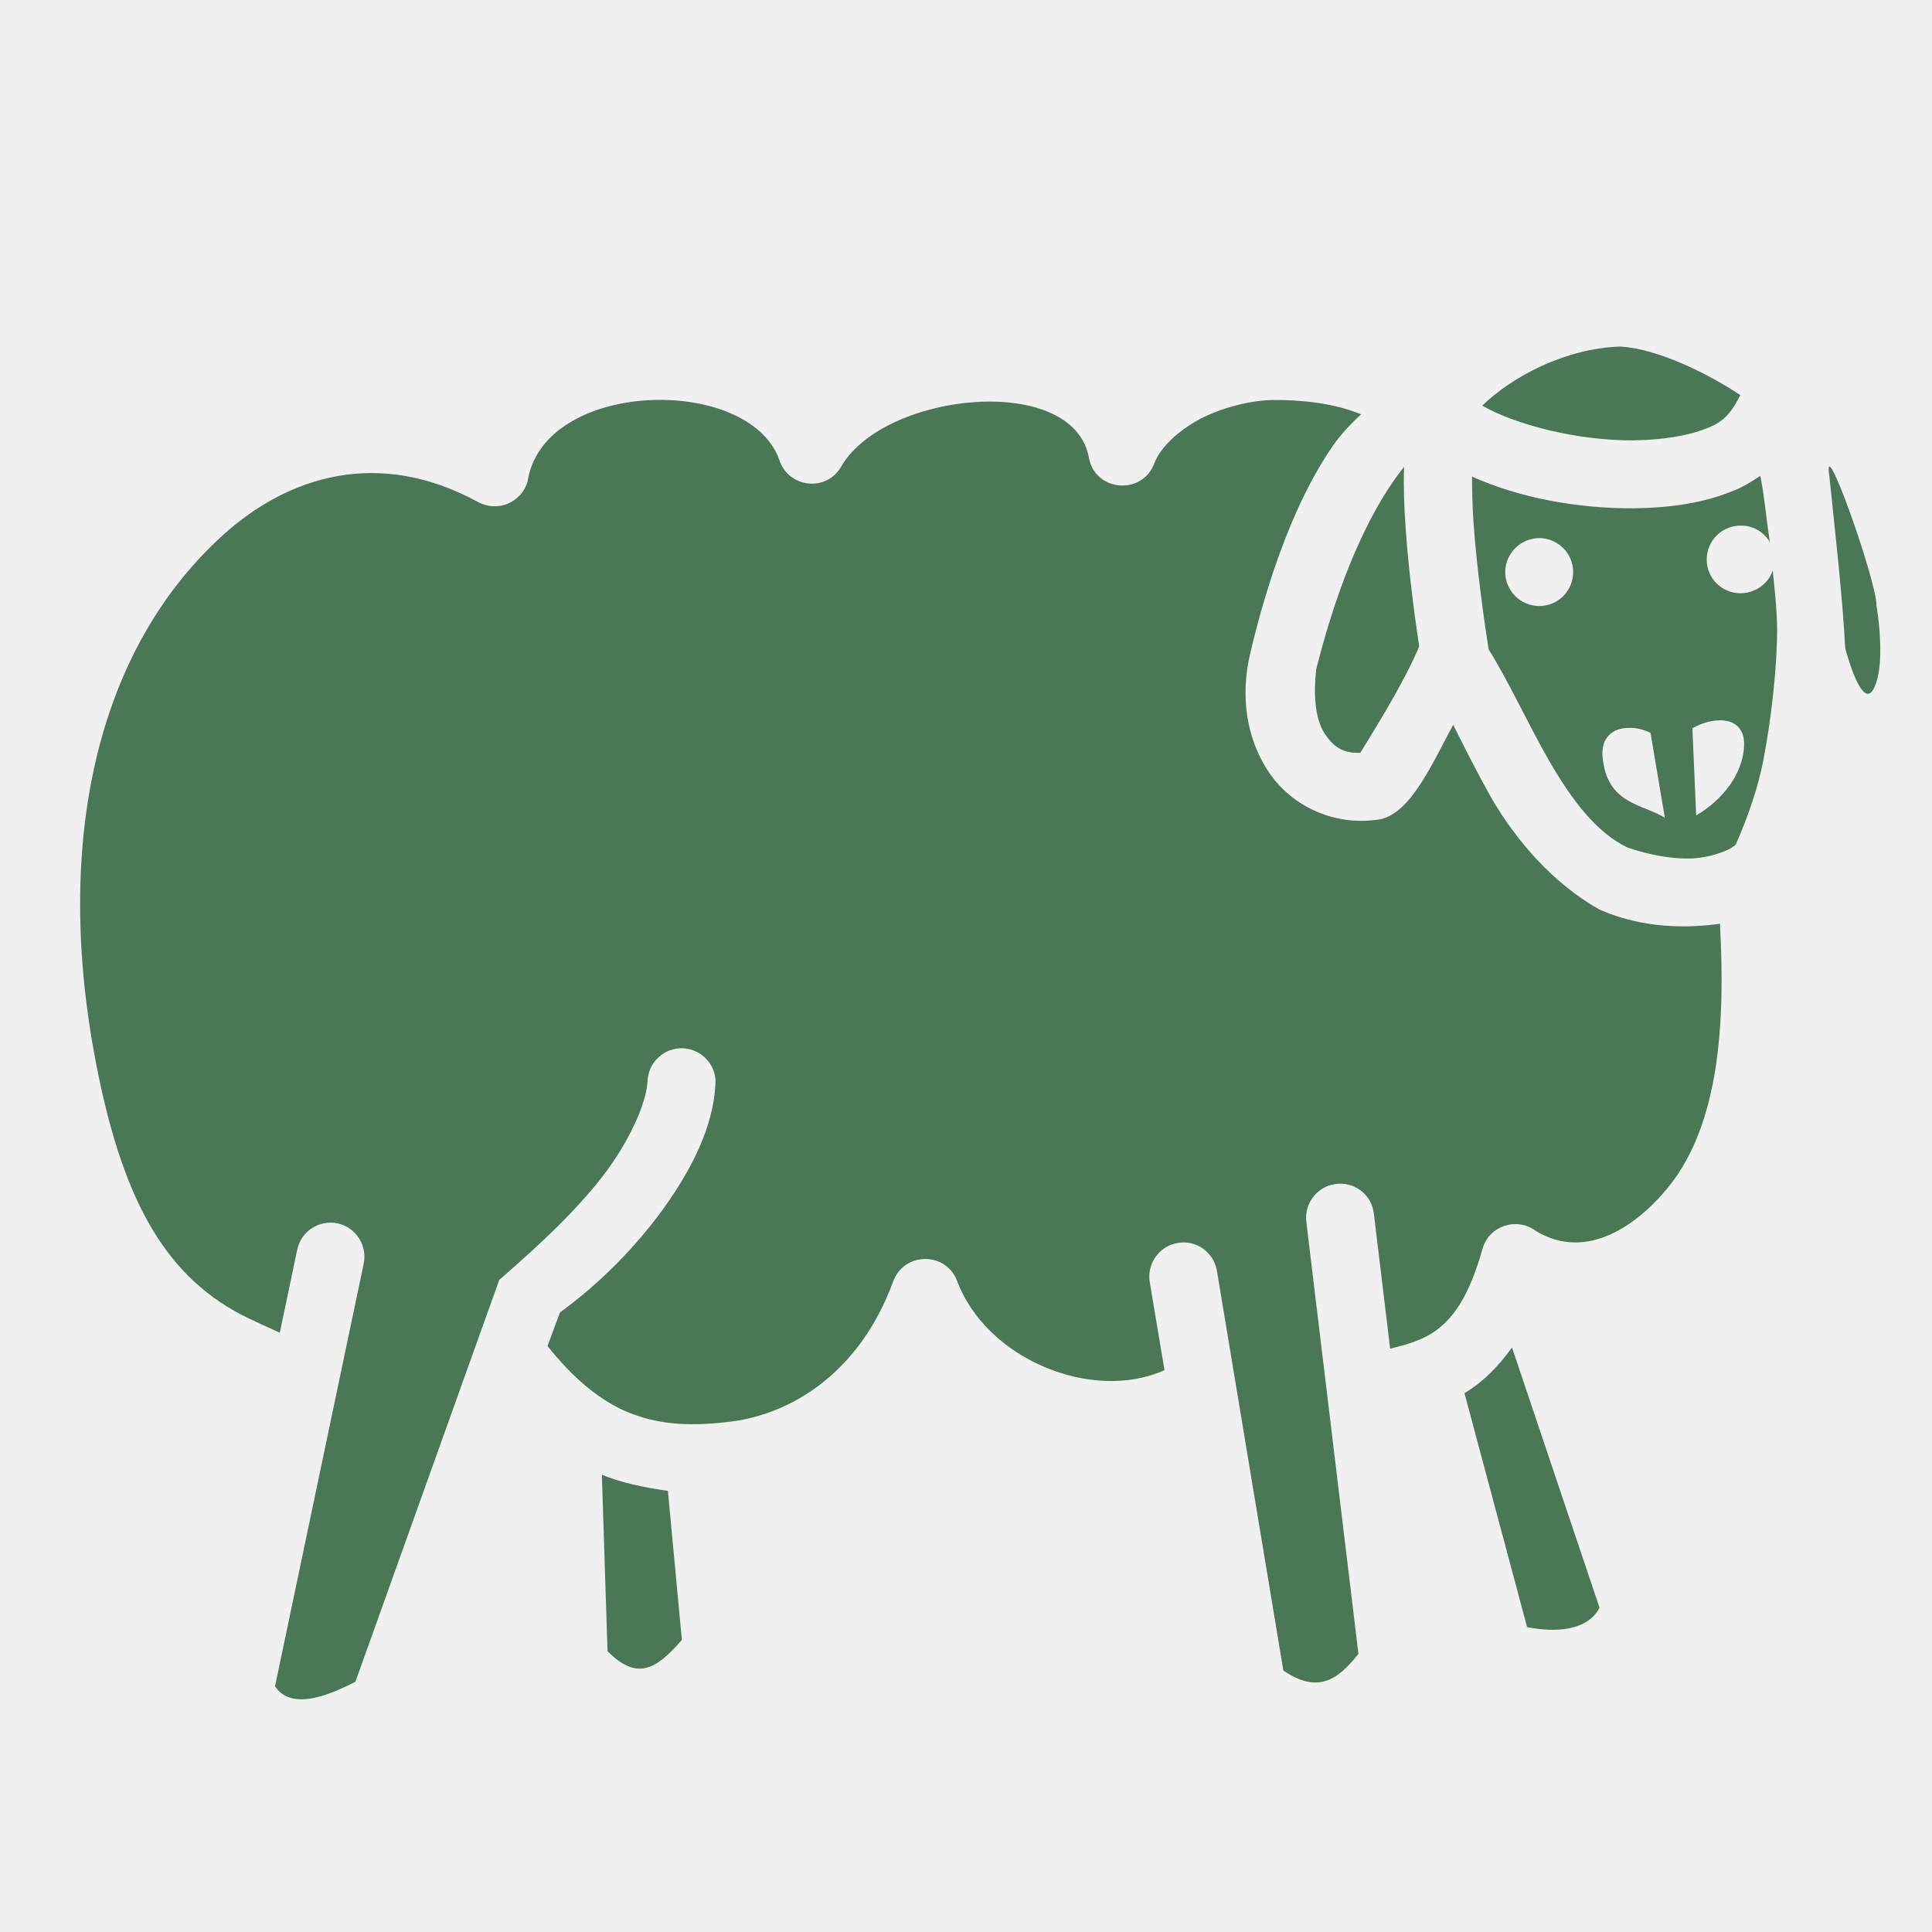
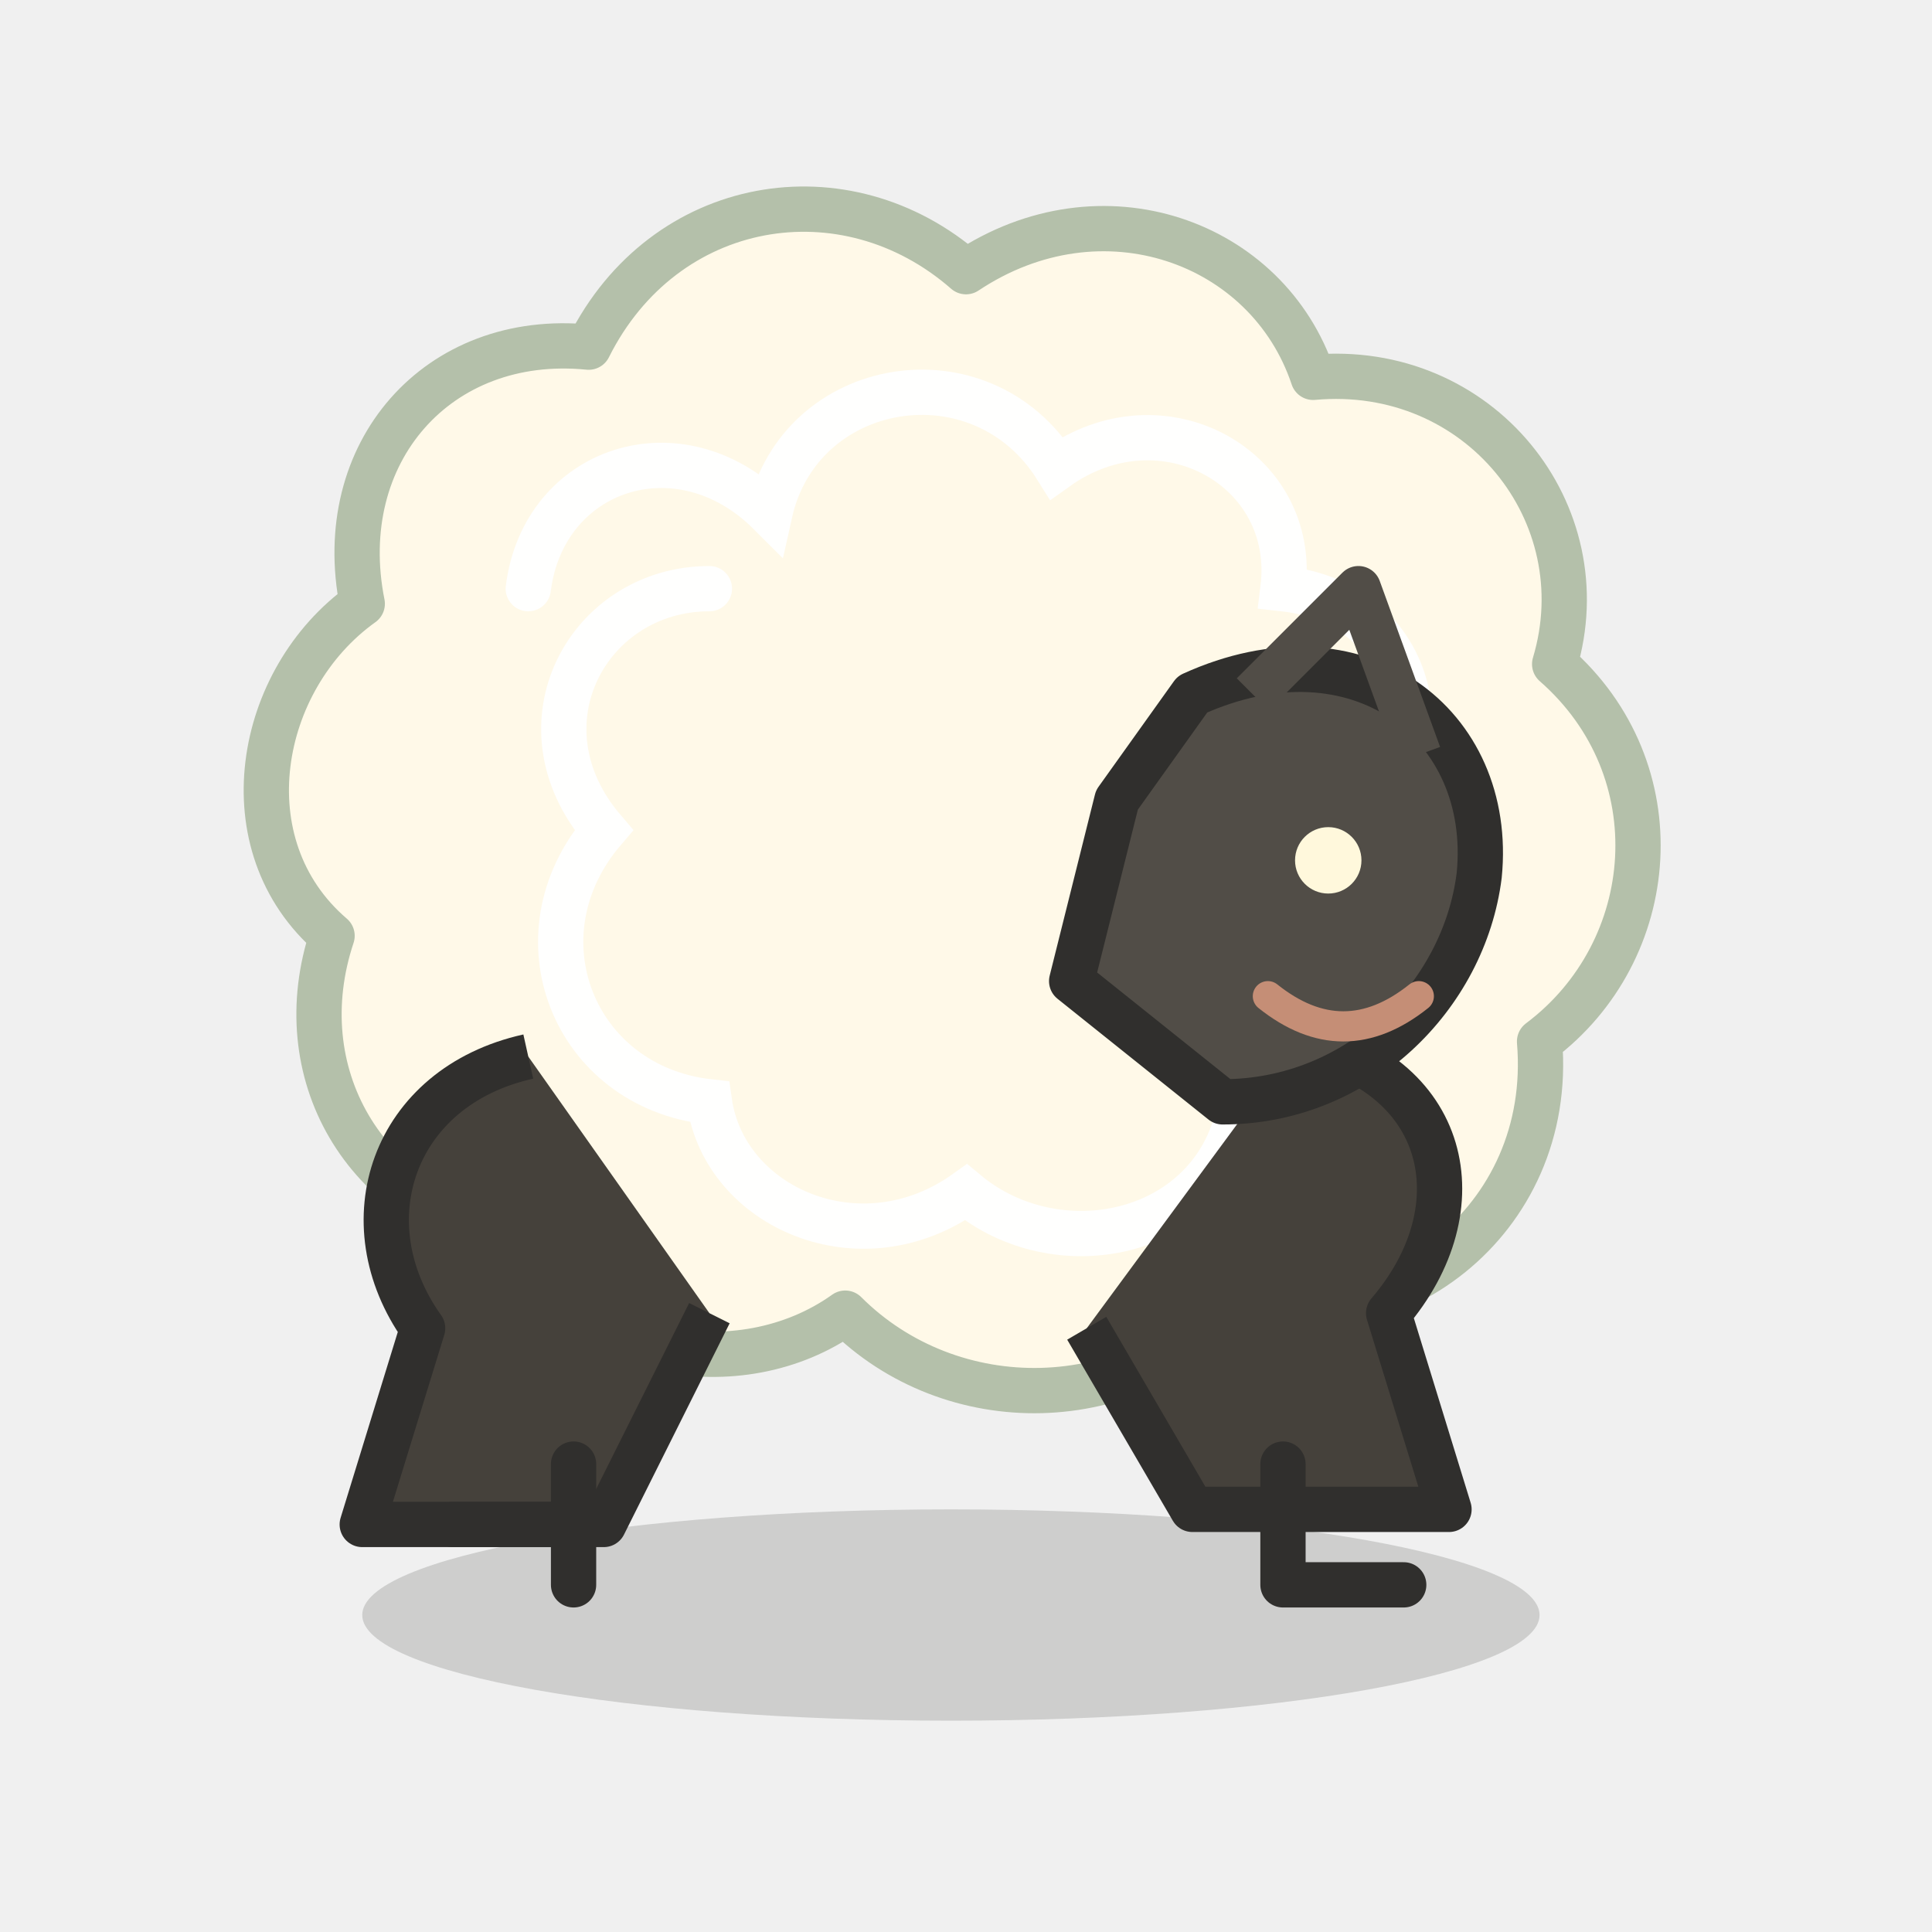
- <svg xmlns="http://www.w3.org/2000/svg" width="1em" height="1em" viewBox="0 0 512 512">
-   <path fill="#4a7755" d="M392.8 107.5c9.3 5.3 25.8 9.3 40 9.2c7.7-.1 14.6-1.2 19.5-3.2c5-1.8 6.9-4.9 8.9-8.8c-9.2-6.08-22.1-12.27-31.8-12.87c-14.9.53-28.8 8.13-36.6 15.67m-253 20.2c-1.7 5.5-7.9 8.1-13 5.4c-26.5-14.5-50.46-6.9-67.71 8.7c-35.93 32.6-45.13 87.3-32.47 145.7c7.31 33.6 18.99 53 41.29 62.8c0 .1.1.1.15.1c2.22 1 4.21 1.9 6.09 2.8l4.61-22c1.02-4.9 5.8-8 10.66-7s7.98 5.8 6.96 10.7l-23.5 112c4.79 7.2 16.4 1.2 21.3-1.2l38.12-106.5c10.8-9.4 21.2-19 28.7-29.2c6.6-9.1 10.4-18.4 10.6-23.5c.2-5 4.4-8.9 9.4-8.7s9 4.6 8.6 9.6c-.6 11.2-6.2 22.4-14 33.2c-7.3 10-16.7 19.6-27.2 27.2l-3.3 8.9c6.9 8.7 13.4 13.8 19.6 16.8c8.8 4.1 17.7 4.6 28.5 3.3c16.4-1.9 34.6-12.9 43.5-37.2c2.8-7.7 13.6-8 16.8-.5c7.7 21.2 36.1 32.6 55.1 24l-3.9-23.3c-.8-4.9 2.5-9.6 7.4-10.4c4.9-.9 9.6 2.5 10.4 7.4l17.6 105.9c9.2 6.3 14.5 2.4 19.9-4.4l-13.8-114.4c-.7-5.3 3.3-10 8.6-10.2c4.8-.2 8.8 3.3 9.3 8l4.3 35.7c5.1-1.2 9.1-2.5 12.4-5c4.3-3.2 8.5-8.7 12.1-21.5c1.7-6 9-8.5 14.1-4.7c13.6 8.3 27.4-1.8 35.6-12.2c12.9-16.5 14.7-42.4 13.2-69.2q-3.15.45-6.3.6c-8.8.5-17.9-.9-25.7-4.4c-12.4-7-22-18.4-28.2-28.9c-3.9-6.8-7.3-13.7-10.5-20c-5.4 9.9-11 23.1-19.2 25c-12.5 2.1-23.9-3.7-29.8-12.7c-5.9-8.9-7.4-20.2-4.8-31.1c2.7-11.7 9.8-38.3 22.6-56.1c2.2-2.9 4.5-5.3 6.8-7.4c-7.5-3.1-16.2-3.8-22.9-3.8c-5.8 0-13.5 1.8-19.7 5c-6.2 3.3-10.7 7.8-12.2 11.8c-3.2 8.5-15.5 7.5-17.3-1.3c-3.8-22.78-53.9-17.8-65.6 2c-3.8 7-14.1 5.9-16.5-1.7c-8.1-22.61-62.7-21.3-66.7 5.9m345-1.5c1.7 16.4 3.5 32.2 4.2 45.6c1.8 6.5 6 18.9 8.7 7.3c.9-4.1.8-11-.4-18.6c-.1-7.1-14.5-47.3-12.5-34.3m-112.7-2.5c-11.9 15-19.2 37.4-23.3 53.7c-.6 5.8-.6 12.6 2.3 17.1c2.3 3.4 4.8 5.2 9.4 5c5.8-9.4 12.1-19.8 15.6-28.2c-1.2-7.9-2.8-19.9-3.6-31.4c-.4-5.8-.6-11.2-.4-16.2m94.4 2.4c-2.4 1.6-4.8 3.1-7.5 4.1c-7.8 3.2-16.8 4.4-26 4.5c-14.8.1-30.2-2.7-42.9-8.4c0 3.6.1 7.7.4 12.3c.9 12.6 3 27.2 4 33.5c10.5 16.6 19.9 44.4 36.8 52.5c5.8 2 11.9 3.1 17.2 2.9c6-.4 10.6-2.6 11.5-3.7c3.5-8 5.9-15.2 7.3-22.3c2.1-10.9 3.4-23.3 3.6-31.6c.3-6.4-.6-13.3-1.1-18.7c-1.4 4.1-5.7 6.6-10 5.9s-7.5-4.4-7.5-8.8c0-5.1 4.2-9.2 9.3-9c3 0 5.8 1.7 7.4 4.3c-.9-6.1-1.4-12-2.5-17.5m-58.3 16.5c4.9.2 8.7 4.2 8.7 9c0 5-4 9-9 9c-4.9 0-9-4-9-9s4.2-9.1 9.3-9m47.5 48.3c3.7-.1 6.5 1.9 6.5 6.2c0 7.8-5.8 15-12.7 19l-1-23.1c2.5-1.4 5-2.1 7.2-2.1m-24.1 2c1.8-.1 3.9.4 5.8 1.3l3.8 22.5c-6-3.7-15.4-3.6-16.5-16.1c-.5-5.2 2.8-7.7 6.9-7.7m-30.9 164.2c-3.7 5.1-7.6 9.1-12.6 12.1l16.6 62c7.6 1.5 15.9 1 19.2-5.1zm-241.2 33.7l1.5 46.8c7.9 7.9 12.9 4.8 19.7-3l-3.7-39.5c-6.3-.9-12.6-2.2-17.5-4.3" />
+ <svg xmlns="http://www.w3.org/2000/svg" viewBox="0 0 128 128">
+   <ellipse cx="63" cy="107" rx="39" ry="7" fill="#30342e" opacity=".18" />
+   <path d="M34 82c-10-2-15-11-12-20-7-6-5-17 2-22-2-10 5-18 15-17 5-10 17-12 25-5 9-6 20-2 23 7 11-1 19 9 16 19 8 7 7 19-1 25 1 12-10 20-20 17-7 8-19 8-26 1-7 5-18 3-22-5Z" fill="#fff9e8" stroke="#b4c0aa" stroke-width="3" stroke-linejoin="round" />
+   <path d="M35 39c1-8 10-11 16-5 2-9 14-11 19-3 7-5 16 0 15 8 9 1 11 11 5 17 5 8 0 17-8 18-2 8-12 10-18 5-7 5-16 1-17-6-9-1-13-11-7-18-6-7-1-16 7-16" fill="none" stroke="#fff" stroke-width="3" stroke-linecap="round" opacity=".95" />
+   <path d="M35 70c-9 2-12 11-7 18l-4 13h16l7-14m39-18c10 2 12 11 6 18l4 13H79l-7-12" fill="#45413b" stroke="#302f2d" stroke-width="3" stroke-linejoin="round" />
+   <path d="M79 46c11-5 20 2 19 12-1 8-8 15-17 15l-10-8 3-12z" fill="#514d47" stroke="#302f2d" stroke-width="3" stroke-linejoin="round" />
+   <path d="m83 46 7-7 4 11m-4 3 4-1" fill="none" stroke="#514d47" stroke-width="3" stroke-linejoin="round" />
+   <circle cx="88" cy="57" r="2.2" fill="#fff8dc" />
+   <path d="M84 66q5 4 10 0" fill="none" stroke="#c58e76" stroke-width="2" stroke-linecap="round" />
+   <path d="M38 97v8m47-8v8m-47-4h-8m55 4h8" fill="none" stroke="#302f2d" stroke-width="3" stroke-linecap="round" />
</svg>
